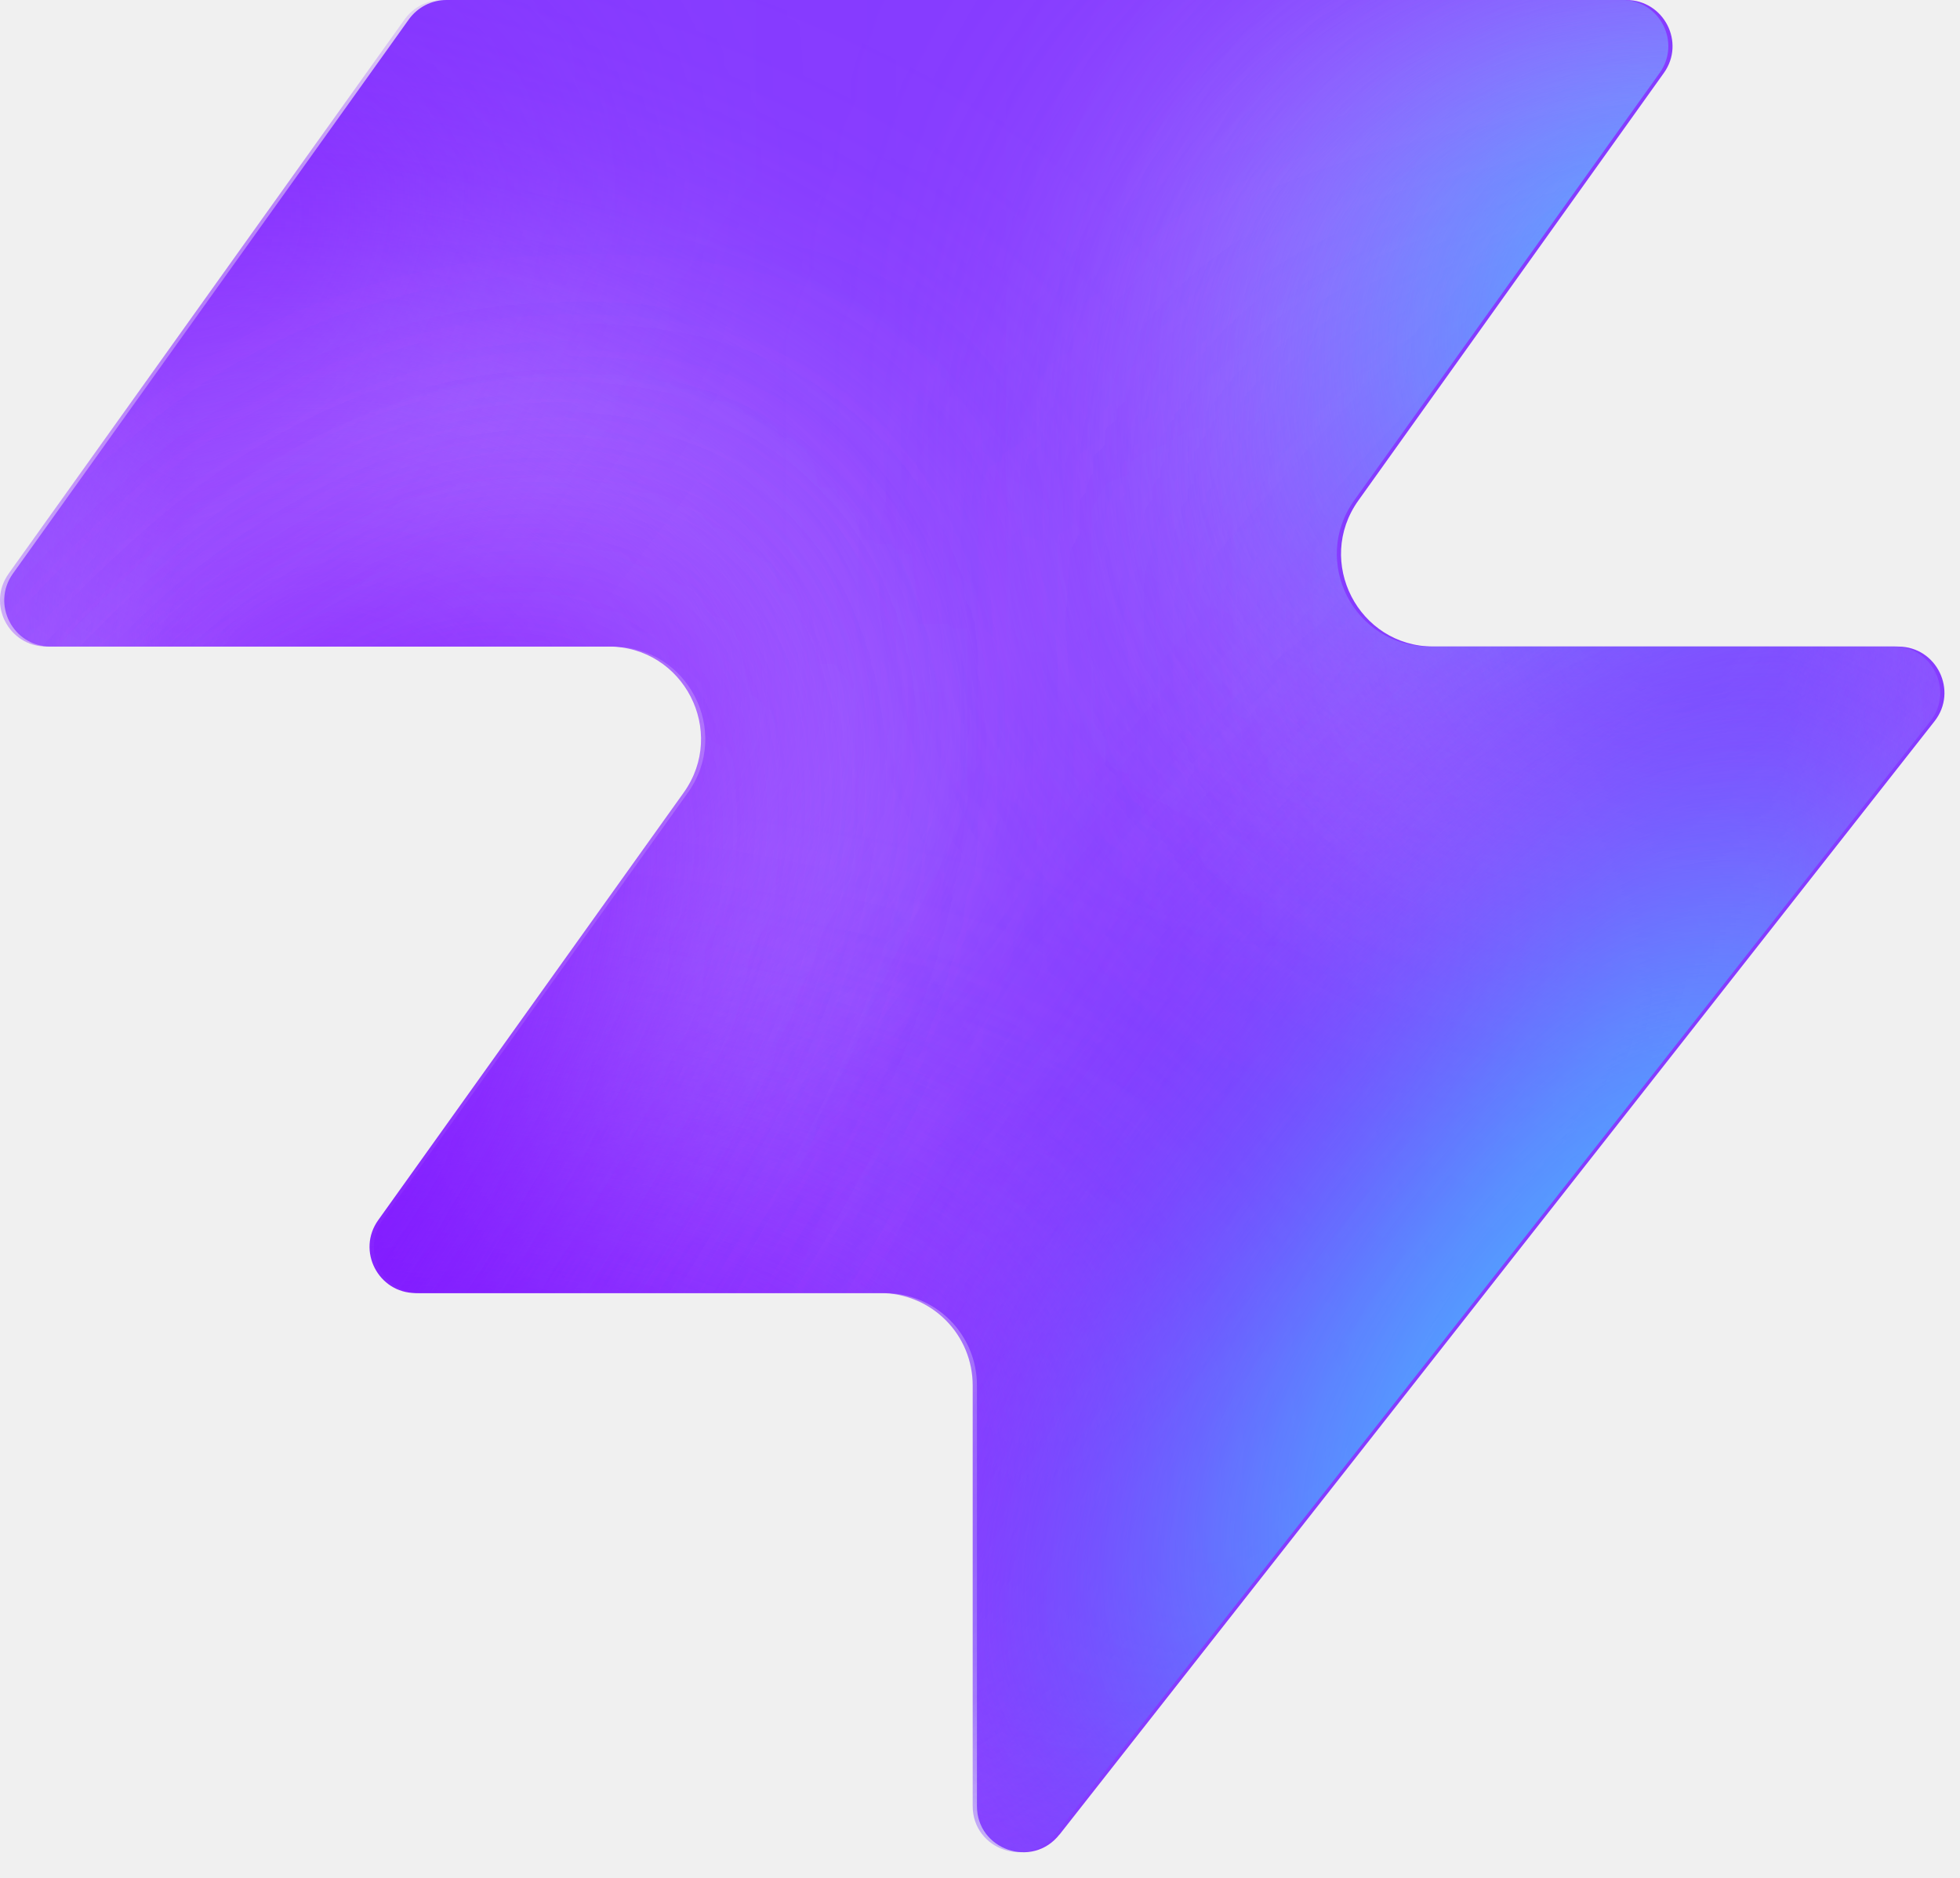
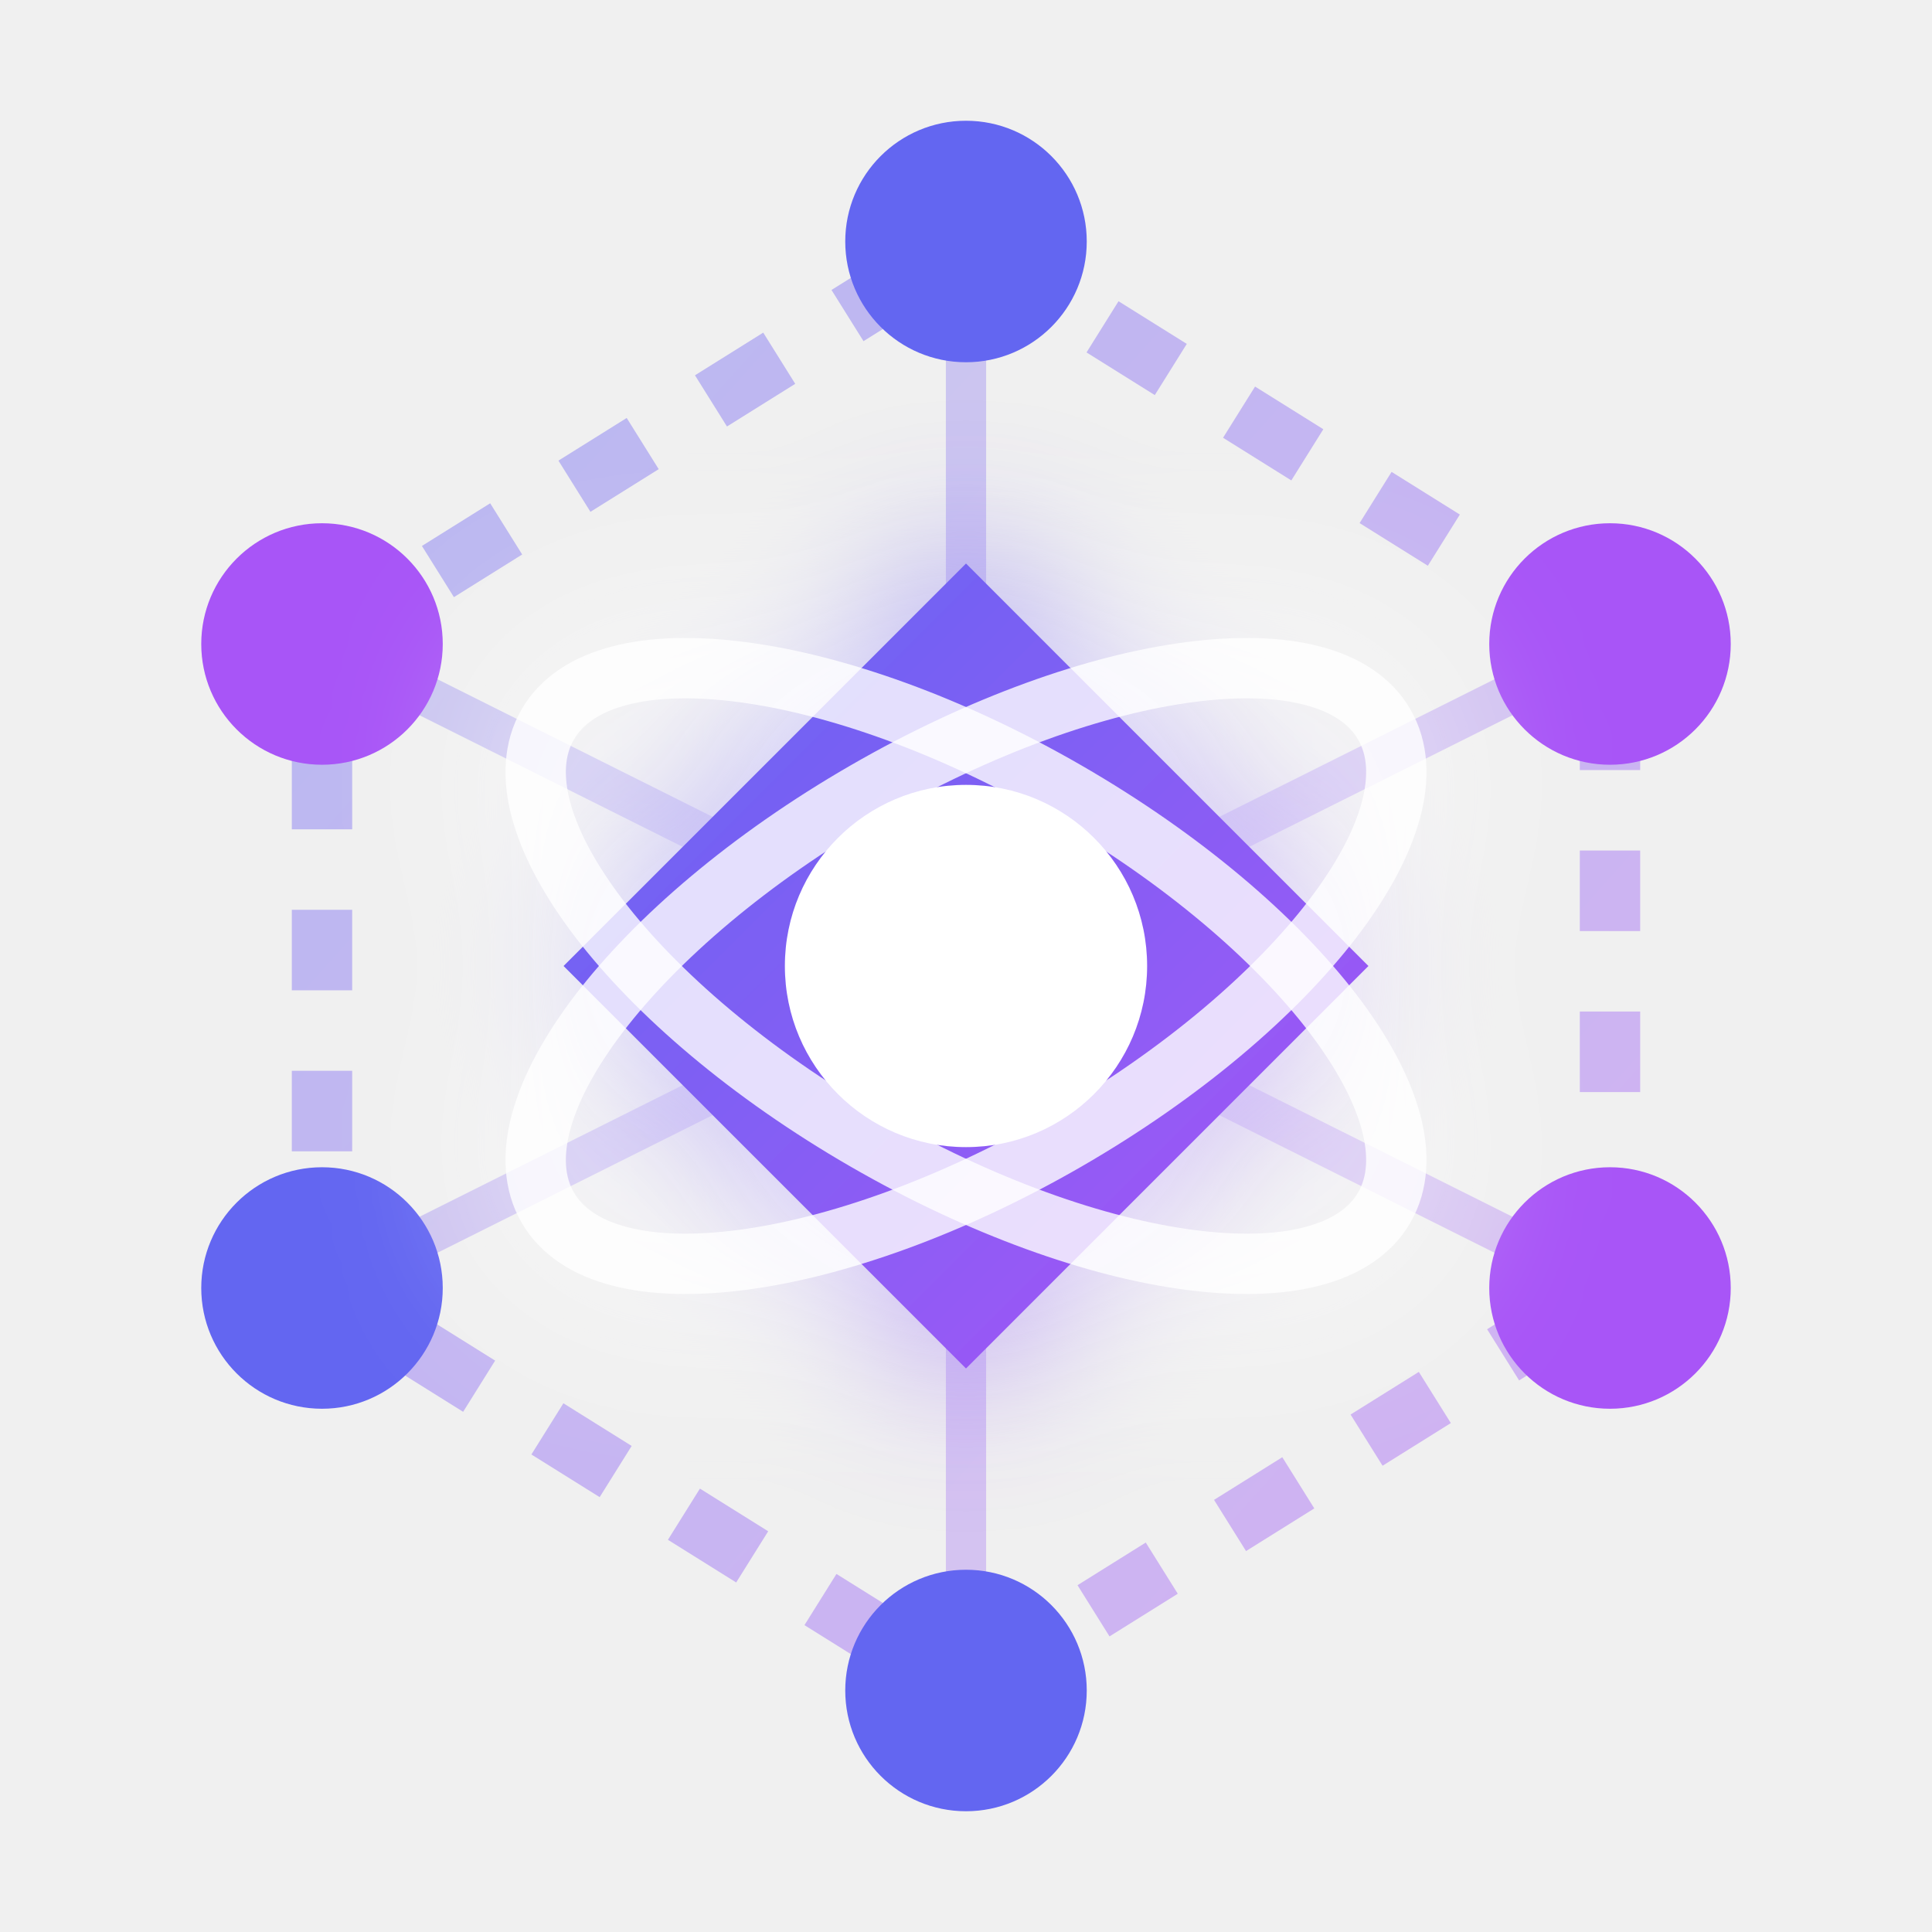
- <svg xmlns="http://www.w3.org/2000/svg" width="48" height="46" fill="none" viewBox="0 0 48 46">
-   <path fill="#863bff" d="M25.946 44.938c-.664.845-2.021.375-2.021-.698V33.937a2.26 2.26 0 0 0-2.262-2.262H10.287c-.92 0-1.456-1.04-.92-1.788l7.48-10.471c1.07-1.497 0-3.578-1.842-3.578H1.237c-.92 0-1.456-1.04-.92-1.788L10.013.474c.214-.297.556-.474.92-.474h28.894c.92 0 1.456 1.04.92 1.788l-7.48 10.471c-1.07 1.498 0 3.579 1.842 3.579h11.377c.943 0 1.473 1.088.89 1.83L25.947 44.94z" style="fill:#863bff;fill:color(display-p3 .525 .23 1);fill-opacity:1" />
-   <mask id="a" width="48" height="46" x="0" y="0" maskUnits="userSpaceOnUse" style="mask-type:alpha">
-     <path fill="#000" d="M25.842 44.938c-.664.844-2.021.375-2.021-.698V33.937a2.26 2.26 0 0 0-2.262-2.262H10.183c-.92 0-1.456-1.04-.92-1.788l7.48-10.471c1.07-1.498 0-3.579-1.842-3.579H1.133c-.92 0-1.456-1.04-.92-1.787L9.91.473c.214-.297.556-.474.92-.474h28.894c.92 0 1.456 1.04.92 1.788l-7.48 10.471c-1.07 1.498 0 3.578 1.842 3.578h11.377c.943 0 1.473 1.088.89 1.832L25.843 44.94z" style="fill:#000;fill-opacity:1" />
-   </mask>
-   <g mask="url(#a)">
-     <g filter="url(#b)">
-       <ellipse cx="5.508" cy="14.704" fill="#ede6ff" rx="5.508" ry="14.704" style="fill:#ede6ff;fill:color(display-p3 .927 .903 1);fill-opacity:1" transform="matrix(.00324 1 1 -.00324 -4.47 31.516)" />
-     </g>
-     <g filter="url(#c)">
-       <ellipse cx="10.399" cy="29.851" fill="#ede6ff" rx="10.399" ry="29.851" style="fill:#ede6ff;fill:color(display-p3 .927 .903 1);fill-opacity:1" transform="matrix(.00324 1 1 -.00324 -39.328 7.883)" />
-     </g>
-     <g filter="url(#d)">
-       <ellipse cx="5.508" cy="30.487" fill="#7e14ff" rx="5.508" ry="30.487" style="fill:#7e14ff;fill:color(display-p3 .492 .077 1);fill-opacity:1" transform="rotate(89.814 -25.913 -14.639)scale(1 -1)" />
-     </g>
-     <g filter="url(#e)">
-       <ellipse cx="5.508" cy="30.599" fill="#7e14ff" rx="5.508" ry="30.599" style="fill:#7e14ff;fill:color(display-p3 .492 .077 1);fill-opacity:1" transform="rotate(89.814 -32.644 -3.334)scale(1 -1)" />
-     </g>
-     <g filter="url(#f)">
-       <ellipse cx="5.508" cy="30.599" fill="#7e14ff" rx="5.508" ry="30.599" style="fill:#7e14ff;fill:color(display-p3 .492 .077 1);fill-opacity:1" transform="matrix(.00324 1 1 -.00324 -34.34 30.47)" />
-     </g>
-     <g filter="url(#g)">
-       <ellipse cx="14.072" cy="22.078" fill="#ede6ff" rx="14.072" ry="22.078" style="fill:#ede6ff;fill:color(display-p3 .927 .903 1);fill-opacity:1" transform="rotate(93.35 24.506 48.493)scale(-1 1)" />
-     </g>
-     <g filter="url(#h)">
-       <ellipse cx="3.47" cy="21.501" fill="#7e14ff" rx="3.47" ry="21.501" style="fill:#7e14ff;fill:color(display-p3 .492 .077 1);fill-opacity:1" transform="rotate(89.009 28.708 47.59)scale(-1 1)" />
-     </g>
-     <g filter="url(#i)">
-       <ellipse cx="3.47" cy="21.501" fill="#7e14ff" rx="3.47" ry="21.501" style="fill:#7e14ff;fill:color(display-p3 .492 .077 1);fill-opacity:1" transform="rotate(89.009 28.708 47.59)scale(-1 1)" />
-     </g>
-     <g filter="url(#j)">
-       <ellipse cx=".387" cy="8.972" fill="#7e14ff" rx="4.407" ry="29.108" style="fill:#7e14ff;fill:color(display-p3 .492 .077 1);fill-opacity:1" transform="rotate(39.51 .387 8.972)" />
-     </g>
-     <g filter="url(#k)">
-       <ellipse cx="47.523" cy="-6.092" fill="#7e14ff" rx="4.407" ry="29.108" style="fill:#7e14ff;fill:color(display-p3 .492 .077 1);fill-opacity:1" transform="rotate(37.892 47.523 -6.092)" />
-     </g>
-     <g filter="url(#l)">
-       <ellipse cx="41.412" cy="6.333" fill="#47bfff" rx="5.971" ry="9.665" style="fill:#47bfff;fill:color(display-p3 .28 .748 1);fill-opacity:1" transform="rotate(37.892 41.412 6.333)" />
-     </g>
-     <g filter="url(#m)">
-       <ellipse cx="-1.879" cy="38.332" fill="#7e14ff" rx="4.407" ry="29.108" style="fill:#7e14ff;fill:color(display-p3 .492 .077 1);fill-opacity:1" transform="rotate(37.892 -1.88 38.332)" />
-     </g>
-     <g filter="url(#n)">
-       <ellipse cx="-1.879" cy="38.332" fill="#7e14ff" rx="4.407" ry="29.108" style="fill:#7e14ff;fill:color(display-p3 .492 .077 1);fill-opacity:1" transform="rotate(37.892 -1.88 38.332)" />
-     </g>
-     <g filter="url(#o)">
-       <ellipse cx="35.651" cy="29.907" fill="#7e14ff" rx="4.407" ry="29.108" style="fill:#7e14ff;fill:color(display-p3 .492 .077 1);fill-opacity:1" transform="rotate(37.892 35.651 29.907)" />
-     </g>
-     <g filter="url(#p)">
-       <ellipse cx="38.418" cy="32.4" fill="#47bfff" rx="5.971" ry="15.297" style="fill:#47bfff;fill:color(display-p3 .28 .748 1);fill-opacity:1" transform="rotate(37.892 38.418 32.4)" />
-     </g>
-   </g>
+ <svg xmlns="http://www.w3.org/2000/svg" viewBox="0 0 48 48" width="48" height="48">
  <defs>
-     <filter id="b" width="60.045" height="41.654" x="-19.77" y="16.149" color-interpolation-filters="sRGB" filterUnits="userSpaceOnUse">
-       <feFlood flood-opacity="0" result="BackgroundImageFix" />
-       <feBlend in="SourceGraphic" in2="BackgroundImageFix" result="shape" />
-       <feGaussianBlur result="effect1_foregroundBlur_2002_17158" stdDeviation="7.659" />
-     </filter>
-     <filter id="c" width="90.34" height="51.437" x="-54.613" y="-7.533" color-interpolation-filters="sRGB" filterUnits="userSpaceOnUse">
-       <feFlood flood-opacity="0" result="BackgroundImageFix" />
-       <feBlend in="SourceGraphic" in2="BackgroundImageFix" result="shape" />
-       <feGaussianBlur result="effect1_foregroundBlur_2002_17158" stdDeviation="7.659" />
-     </filter>
-     <filter id="d" width="79.355" height="29.4" x="-49.64" y="2.03" color-interpolation-filters="sRGB" filterUnits="userSpaceOnUse">
-       <feFlood flood-opacity="0" result="BackgroundImageFix" />
-       <feBlend in="SourceGraphic" in2="BackgroundImageFix" result="shape" />
-       <feGaussianBlur result="effect1_foregroundBlur_2002_17158" stdDeviation="4.596" />
-     </filter>
-     <filter id="e" width="79.579" height="29.4" x="-45.045" y="20.029" color-interpolation-filters="sRGB" filterUnits="userSpaceOnUse">
-       <feFlood flood-opacity="0" result="BackgroundImageFix" />
-       <feBlend in="SourceGraphic" in2="BackgroundImageFix" result="shape" />
-       <feGaussianBlur result="effect1_foregroundBlur_2002_17158" stdDeviation="4.596" />
-     </filter>
-     <filter id="f" width="79.579" height="29.4" x="-43.513" y="21.178" color-interpolation-filters="sRGB" filterUnits="userSpaceOnUse">
-       <feFlood flood-opacity="0" result="BackgroundImageFix" />
-       <feBlend in="SourceGraphic" in2="BackgroundImageFix" result="shape" />
-       <feGaussianBlur result="effect1_foregroundBlur_2002_17158" stdDeviation="4.596" />
-     </filter>
-     <filter id="g" width="74.749" height="58.852" x="15.756" y="-17.901" color-interpolation-filters="sRGB" filterUnits="userSpaceOnUse">
-       <feFlood flood-opacity="0" result="BackgroundImageFix" />
-       <feBlend in="SourceGraphic" in2="BackgroundImageFix" result="shape" />
-       <feGaussianBlur result="effect1_foregroundBlur_2002_17158" stdDeviation="7.659" />
-     </filter>
-     <filter id="h" width="61.377" height="25.362" x="23.548" y="2.284" color-interpolation-filters="sRGB" filterUnits="userSpaceOnUse">
-       <feFlood flood-opacity="0" result="BackgroundImageFix" />
-       <feBlend in="SourceGraphic" in2="BackgroundImageFix" result="shape" />
-       <feGaussianBlur result="effect1_foregroundBlur_2002_17158" stdDeviation="4.596" />
-     </filter>
-     <filter id="i" width="61.377" height="25.362" x="23.548" y="2.284" color-interpolation-filters="sRGB" filterUnits="userSpaceOnUse">
-       <feFlood flood-opacity="0" result="BackgroundImageFix" />
-       <feBlend in="SourceGraphic" in2="BackgroundImageFix" result="shape" />
-       <feGaussianBlur result="effect1_foregroundBlur_2002_17158" stdDeviation="4.596" />
-     </filter>
-     <filter id="j" width="56.045" height="63.649" x="-27.636" y="-22.853" color-interpolation-filters="sRGB" filterUnits="userSpaceOnUse">
-       <feFlood flood-opacity="0" result="BackgroundImageFix" />
-       <feBlend in="SourceGraphic" in2="BackgroundImageFix" result="shape" />
-       <feGaussianBlur result="effect1_foregroundBlur_2002_17158" stdDeviation="4.596" />
-     </filter>
-     <filter id="k" width="54.814" height="64.646" x="20.116" y="-38.415" color-interpolation-filters="sRGB" filterUnits="userSpaceOnUse">
-       <feFlood flood-opacity="0" result="BackgroundImageFix" />
-       <feBlend in="SourceGraphic" in2="BackgroundImageFix" result="shape" />
-       <feGaussianBlur result="effect1_foregroundBlur_2002_17158" stdDeviation="4.596" />
-     </filter>
-     <filter id="l" width="33.541" height="35.313" x="24.641" y="-11.323" color-interpolation-filters="sRGB" filterUnits="userSpaceOnUse">
-       <feFlood flood-opacity="0" result="BackgroundImageFix" />
-       <feBlend in="SourceGraphic" in2="BackgroundImageFix" result="shape" />
-       <feGaussianBlur result="effect1_foregroundBlur_2002_17158" stdDeviation="4.596" />
-     </filter>
-     <filter id="m" width="54.814" height="64.646" x="-29.286" y="6.009" color-interpolation-filters="sRGB" filterUnits="userSpaceOnUse">
-       <feFlood flood-opacity="0" result="BackgroundImageFix" />
-       <feBlend in="SourceGraphic" in2="BackgroundImageFix" result="shape" />
-       <feGaussianBlur result="effect1_foregroundBlur_2002_17158" stdDeviation="4.596" />
-     </filter>
-     <filter id="n" width="54.814" height="64.646" x="-29.286" y="6.009" color-interpolation-filters="sRGB" filterUnits="userSpaceOnUse">
-       <feFlood flood-opacity="0" result="BackgroundImageFix" />
-       <feBlend in="SourceGraphic" in2="BackgroundImageFix" result="shape" />
-       <feGaussianBlur result="effect1_foregroundBlur_2002_17158" stdDeviation="4.596" />
-     </filter>
-     <filter id="o" width="54.814" height="64.646" x="8.244" y="-2.416" color-interpolation-filters="sRGB" filterUnits="userSpaceOnUse">
-       <feFlood flood-opacity="0" result="BackgroundImageFix" />
-       <feBlend in="SourceGraphic" in2="BackgroundImageFix" result="shape" />
-       <feGaussianBlur result="effect1_foregroundBlur_2002_17158" stdDeviation="4.596" />
-     </filter>
-     <filter id="p" width="39.409" height="43.623" x="18.713" y="10.588" color-interpolation-filters="sRGB" filterUnits="userSpaceOnUse">
-       <feFlood flood-opacity="0" result="BackgroundImageFix" />
-       <feBlend in="SourceGraphic" in2="BackgroundImageFix" result="shape" />
-       <feGaussianBlur result="effect1_foregroundBlur_2002_17158" stdDeviation="4.596" />
+     <linearGradient id="rd-grad" x1="0%" y1="0%" x2="100%" y2="100%">
+       <stop offset="0%" stop-color="#6366f1" />
+       <stop offset="100%" stop-color="#a855f7" />
+     </linearGradient>
+     <filter id="glow" x="-20%" y="-20%" width="140%" height="140%">
+       <feGaussianBlur stdDeviation="2" result="blur" />
+       <feComposite in="SourceGraphic" in2="blur" operator="over" />
    </filter>
  </defs>
+   <path d="M 24,6 L 40,16 L 40,32 L 24,42 L 8,32 L 8,16 Z" fill="none" stroke="url(#rd-grad)" stroke-width="1.5" stroke-dasharray="2,2" opacity="0.4" />
+   <path d="M 24,6 L 24,42 M 8,16 L 40,32 M 8,32 L 40,16" stroke="url(#rd-grad)" stroke-width="1" opacity="0.3" />
+   <circle cx="24" cy="6" r="3" fill="#6366f1" />
+   <circle cx="40" cy="16" r="3" fill="#a855f7" />
+   <circle cx="40" cy="32" r="3" fill="#a855f7" />
+   <circle cx="24" cy="42" r="3" fill="#6366f1" />
+   <circle cx="8" cy="32" r="3" fill="#6366f1" />
+   <circle cx="8" cy="16" r="3" fill="#a855f7" />
+   <g filter="url(#glow)">
+     <path d="M 24,14 L 34,24 L 24,34 L 14,24 Z" fill="url(#rd-grad)" />
+     <ellipse cx="24" cy="24" rx="12" ry="5" fill="none" stroke="#ffffff" stroke-width="1.5" transform="rotate(30, 24, 24)" opacity="0.8" />
+     <ellipse cx="24" cy="24" rx="12" ry="5" fill="none" stroke="#ffffff" stroke-width="1.5" transform="rotate(-30, 24, 24)" opacity="0.8" />
+     <circle cx="24" cy="24" r="4.5" fill="#ffffff" />
+   </g>
</svg>
